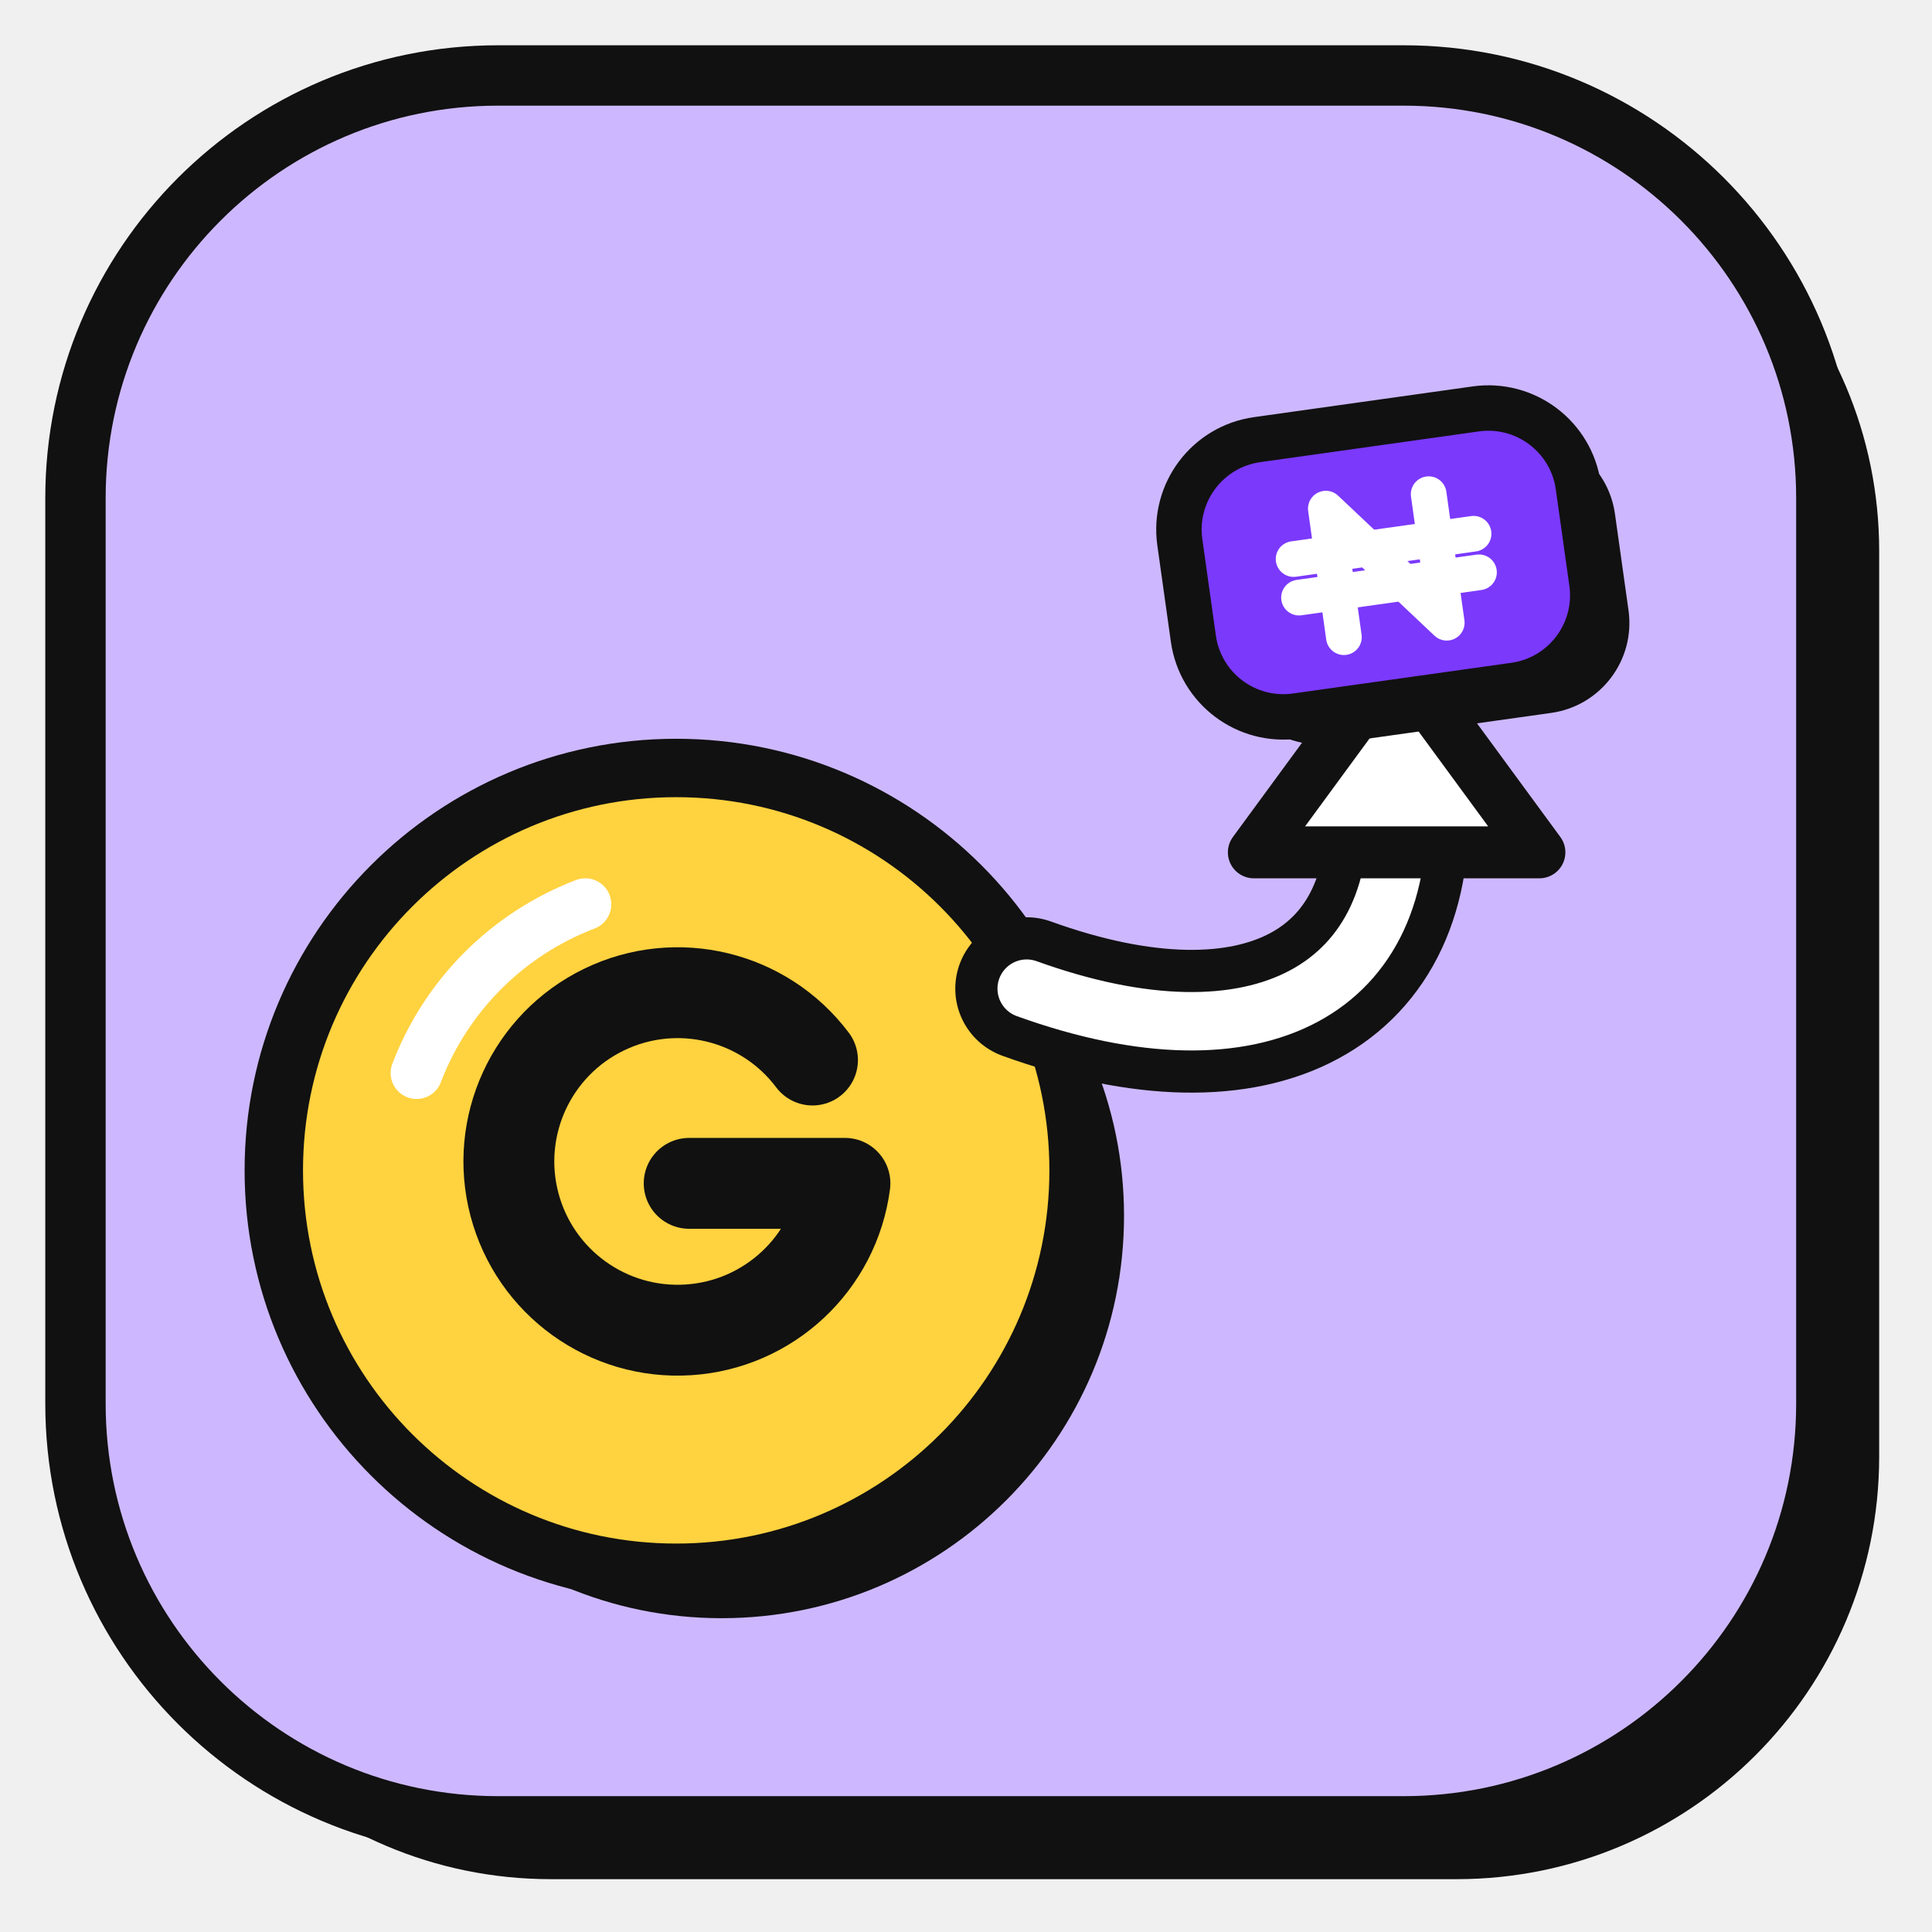
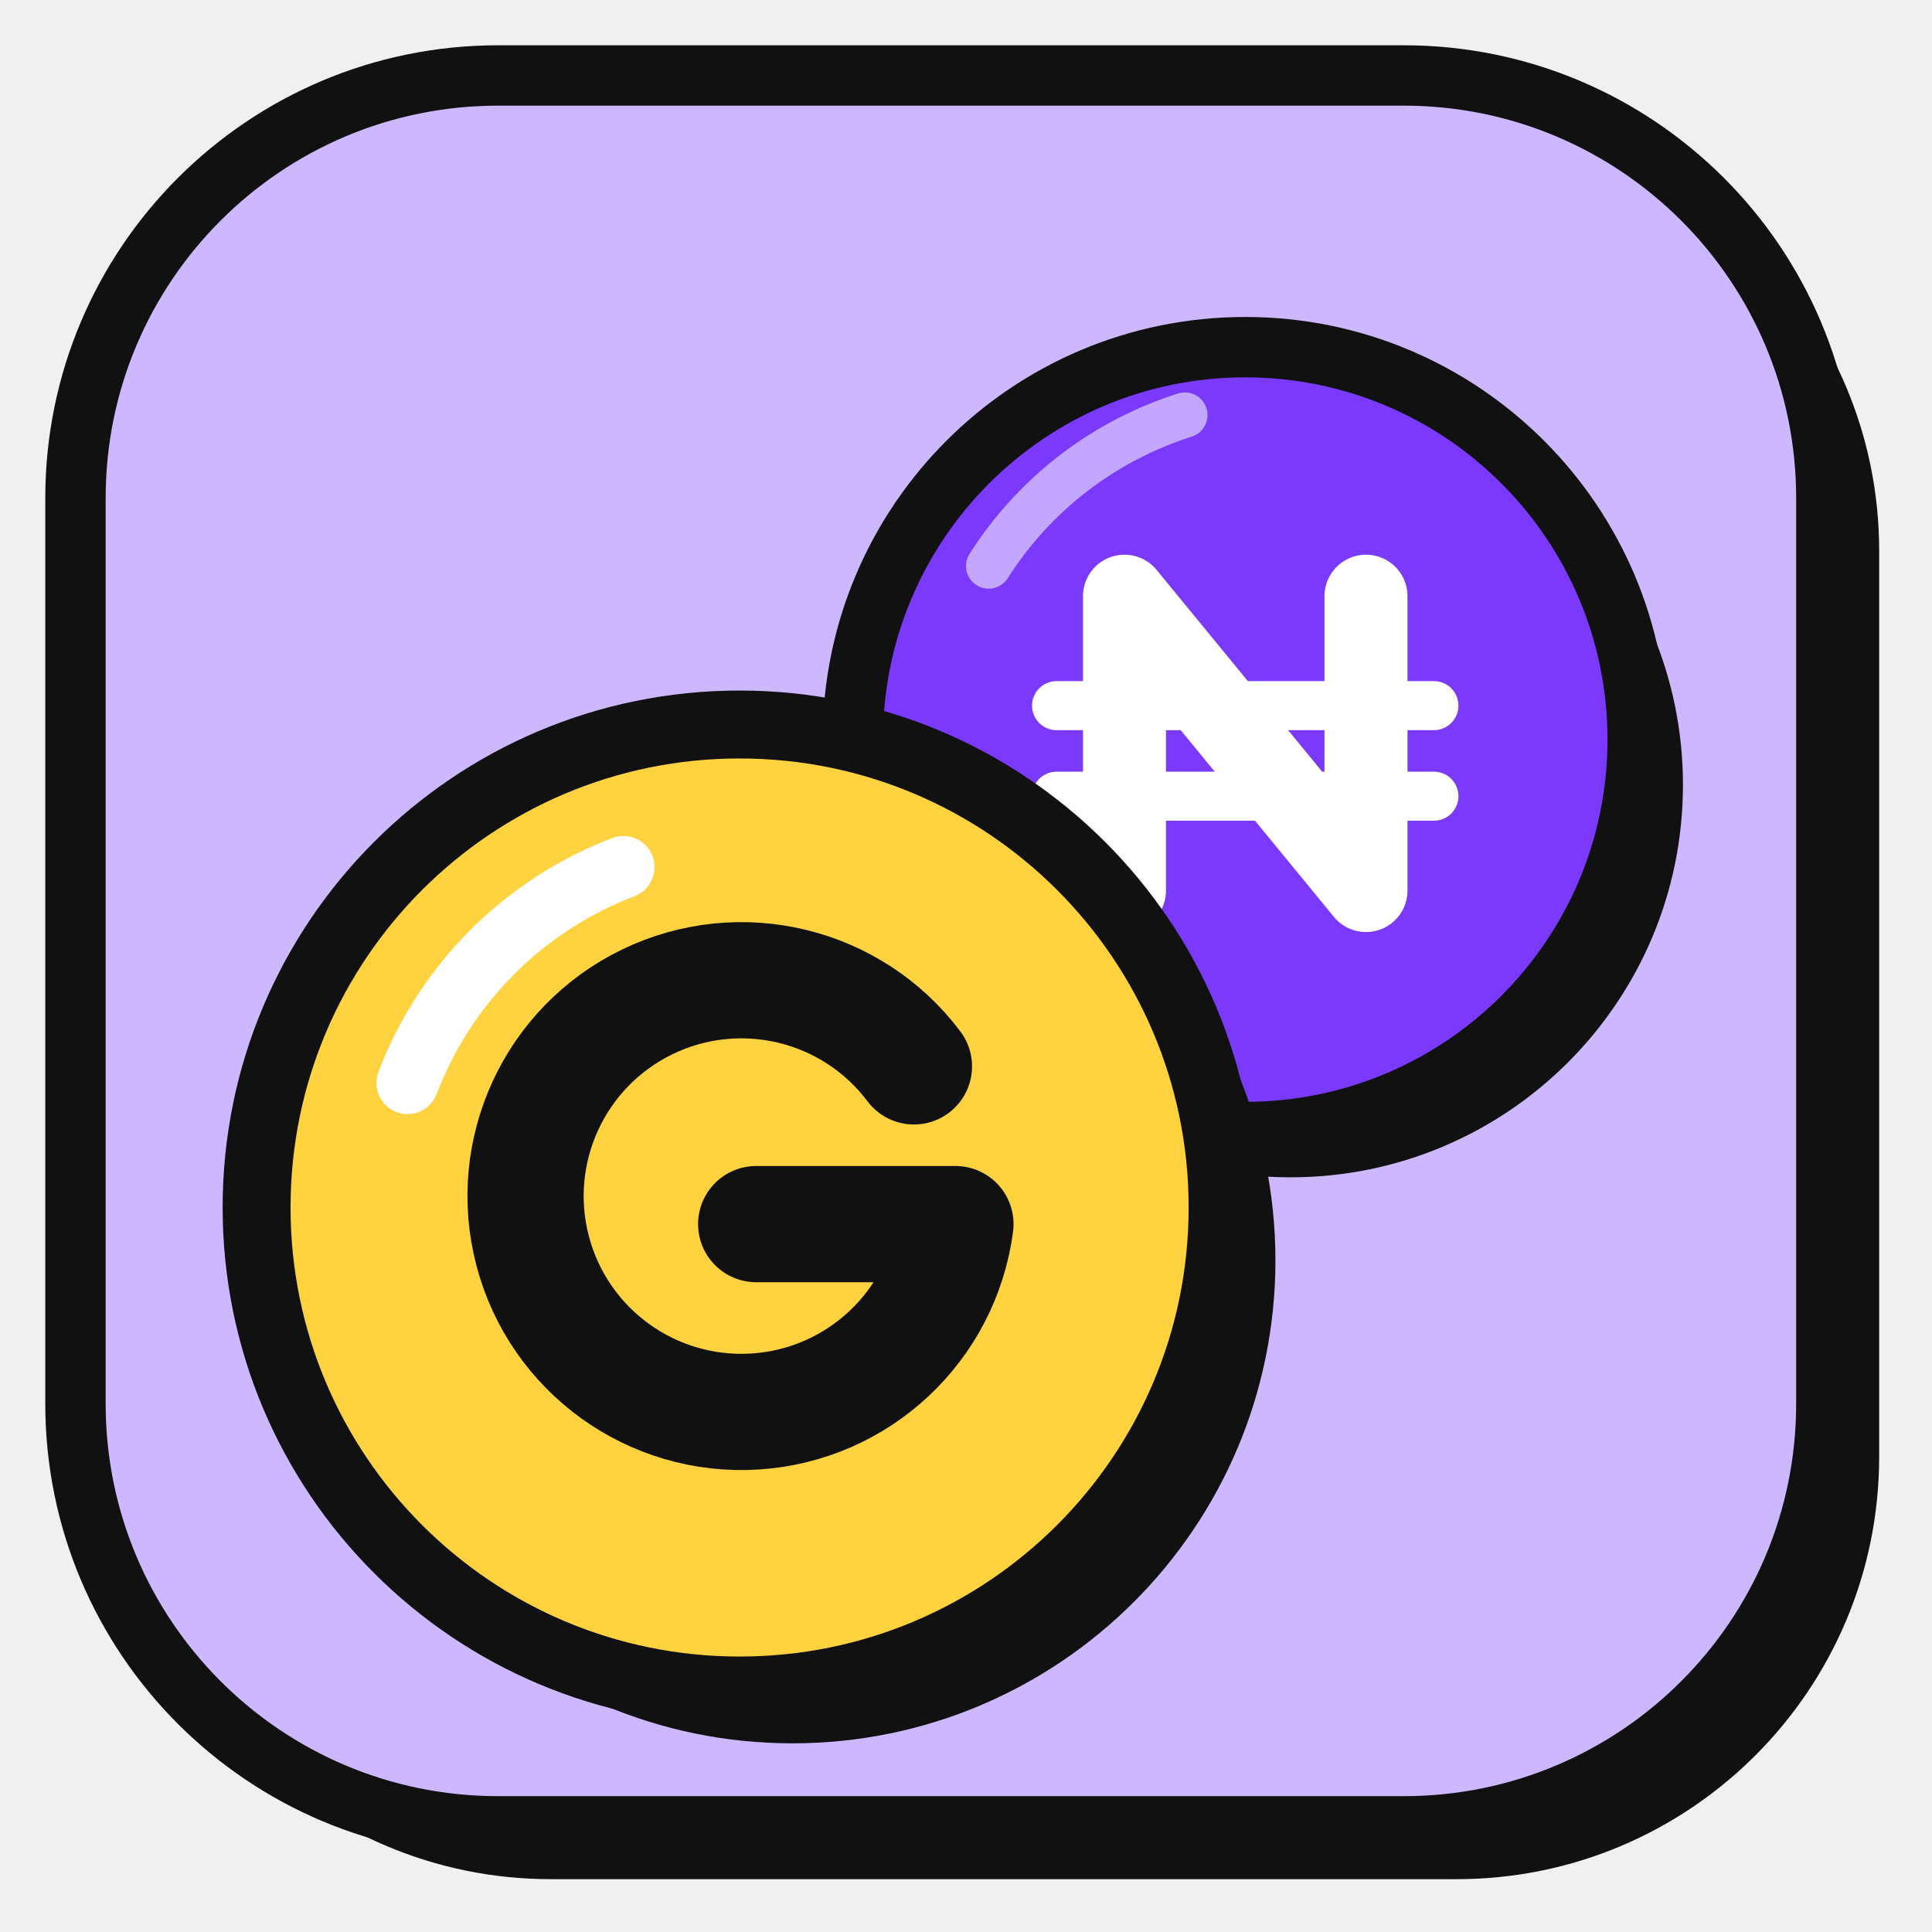
<svg xmlns="http://www.w3.org/2000/svg" viewBox="0 0 512 512" width="512" height="512">
  <rect x="34" y="34" width="464" height="464" rx="112" fill="#111" />
  <rect x="20" y="20" width="464" height="464" rx="112" fill="#cdb8ff" stroke="#111" stroke-width="16" />
-   <g transform="translate(248 262) scale(0.86) translate(-272 -236)">
-     <circle cx="192" cy="292" r="124" fill="#111" transform="translate(14 14)" />
-     <circle cx="192" cy="292" r="124" fill="#ffd23f" stroke="#111" stroke-width="18" />
-     <path d="M112 262a90 90 0 0 1 52-52" fill="none" stroke="#fff" stroke-width="16" stroke-linecap="round" />
+   <circle cx="330" cy="196" r="104" fill="#111" transform="translate(12 12)" />
+   <circle cx="330" cy="196" r="104" fill="#7b39fc" stroke="#111" stroke-width="16" />
+   <path d="M262 150a96 96 0 0 1 52-40" fill="none" stroke="#fff" stroke-width="12" stroke-linecap="round" opacity=".55" />
+   <g fill="none" stroke="#fff" stroke-linecap="round" stroke-linejoin="round">
+     <path d="M298 236V158L362 236V158" stroke-width="22" />
+     <path d="M280 187H380M280 211H380" stroke-width="13" />
+   </g>
+   <circle cx="196" cy="320" r="128" fill="#111" transform="translate(14 14)" />
+   <circle cx="196" cy="320" r="128" fill="#ffd23f" stroke="#111" stroke-width="18" />
+   <g transform="translate(196 320) scale(1.1) translate(-192 -292)">
+     <path d="M112 262a90 90 0 0 1 52-52" fill="none" stroke="#fff" stroke-width="15" stroke-linecap="round" />
    <path d="M234 258 A52 52 0 1 0 244 296 H196" fill="none" stroke="#111" stroke-width="28" stroke-linecap="round" stroke-linejoin="round" />
-     <path d="M300 236 C 372 262, 418 236, 414 176" fill="none" stroke="#111" stroke-width="44" stroke-linecap="round" />
-     <path d="M300 236 C 372 262, 418 236, 414 176" fill="none" stroke="#fff" stroke-width="18" stroke-linecap="round" />
-     <path d="M370 188 L414 128 L458 188 Z" fill="#fff" stroke="#111" stroke-width="16" stroke-linejoin="round" transform="translate(0 6)" />
-     <g transform="rotate(-8 408 100)">
-       <rect x="348" y="62" width="124" height="86" rx="28" fill="#111" transform="translate(10 10)" />
-       <rect x="348" y="62" width="124" height="86" rx="28" fill="#7b39fc" stroke="#111" stroke-width="14" />
-       <g fill="none" stroke="#fff" stroke-width="11" stroke-linecap="round" stroke-linejoin="round">
-         <path d="M394 86v40M426 86v40M394 86l32 40" />
-         <path d="M382 100h56M382 112h56" />
-       </g>
-     </g>
  </g>
</svg>
